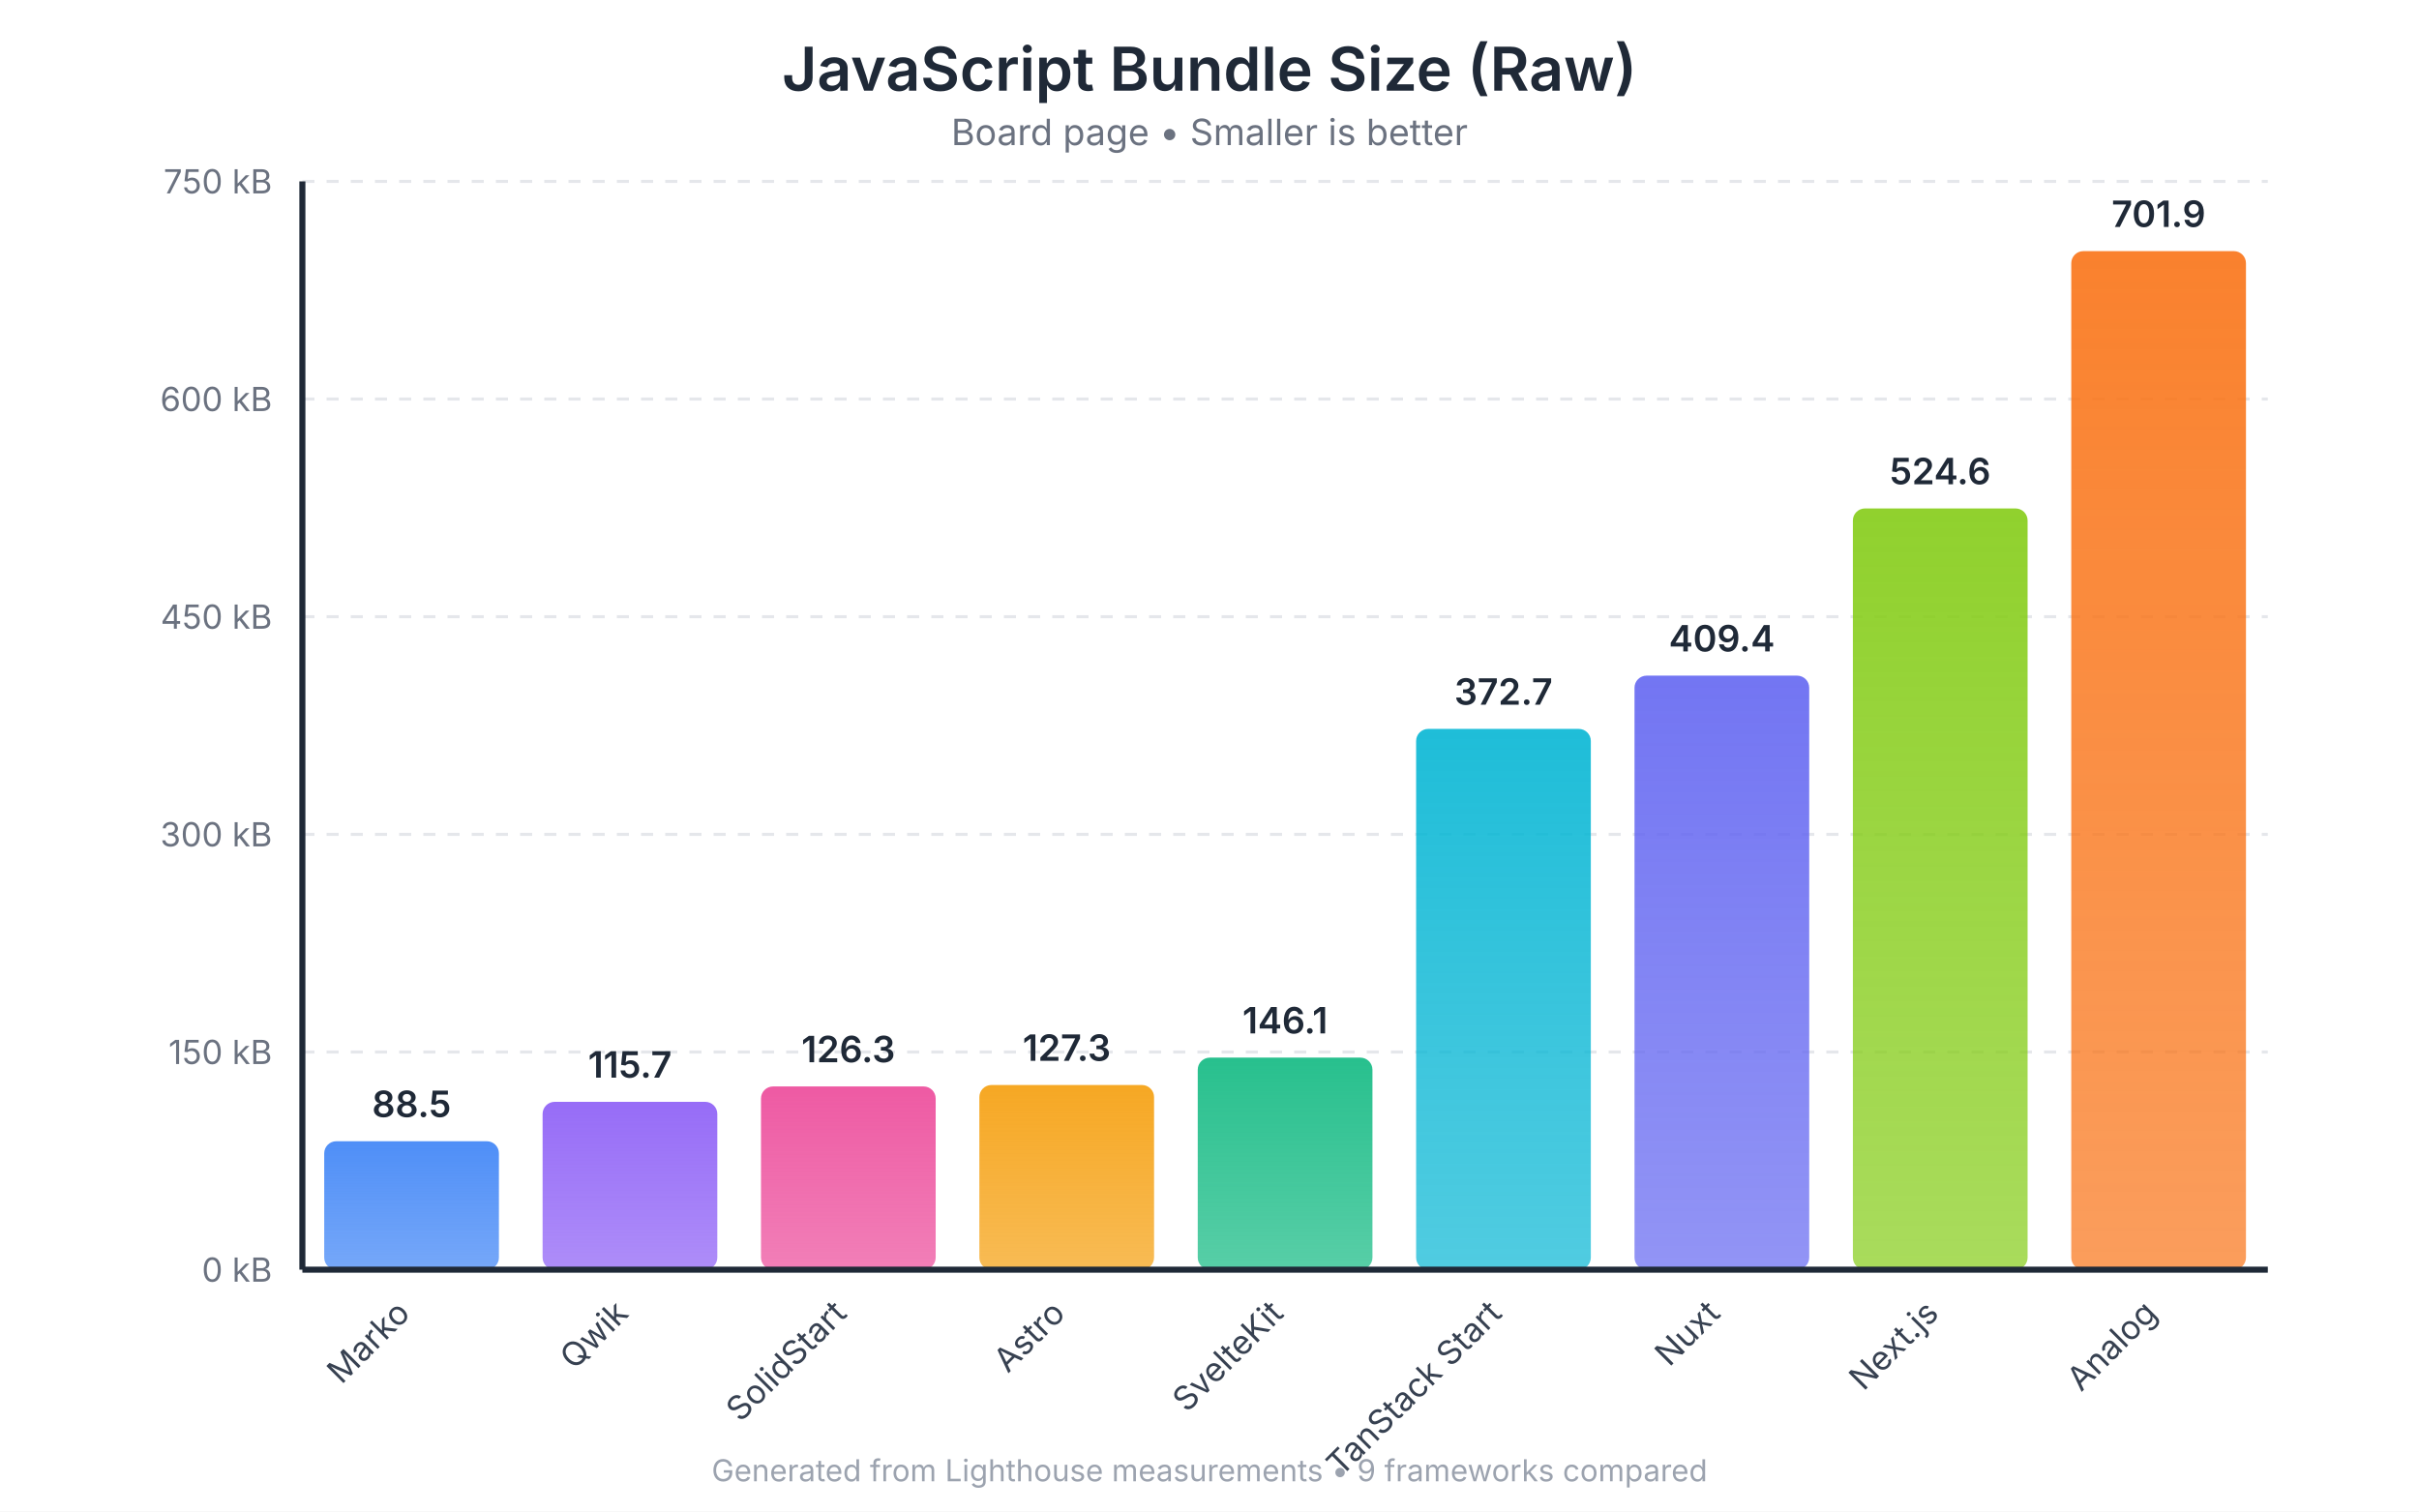
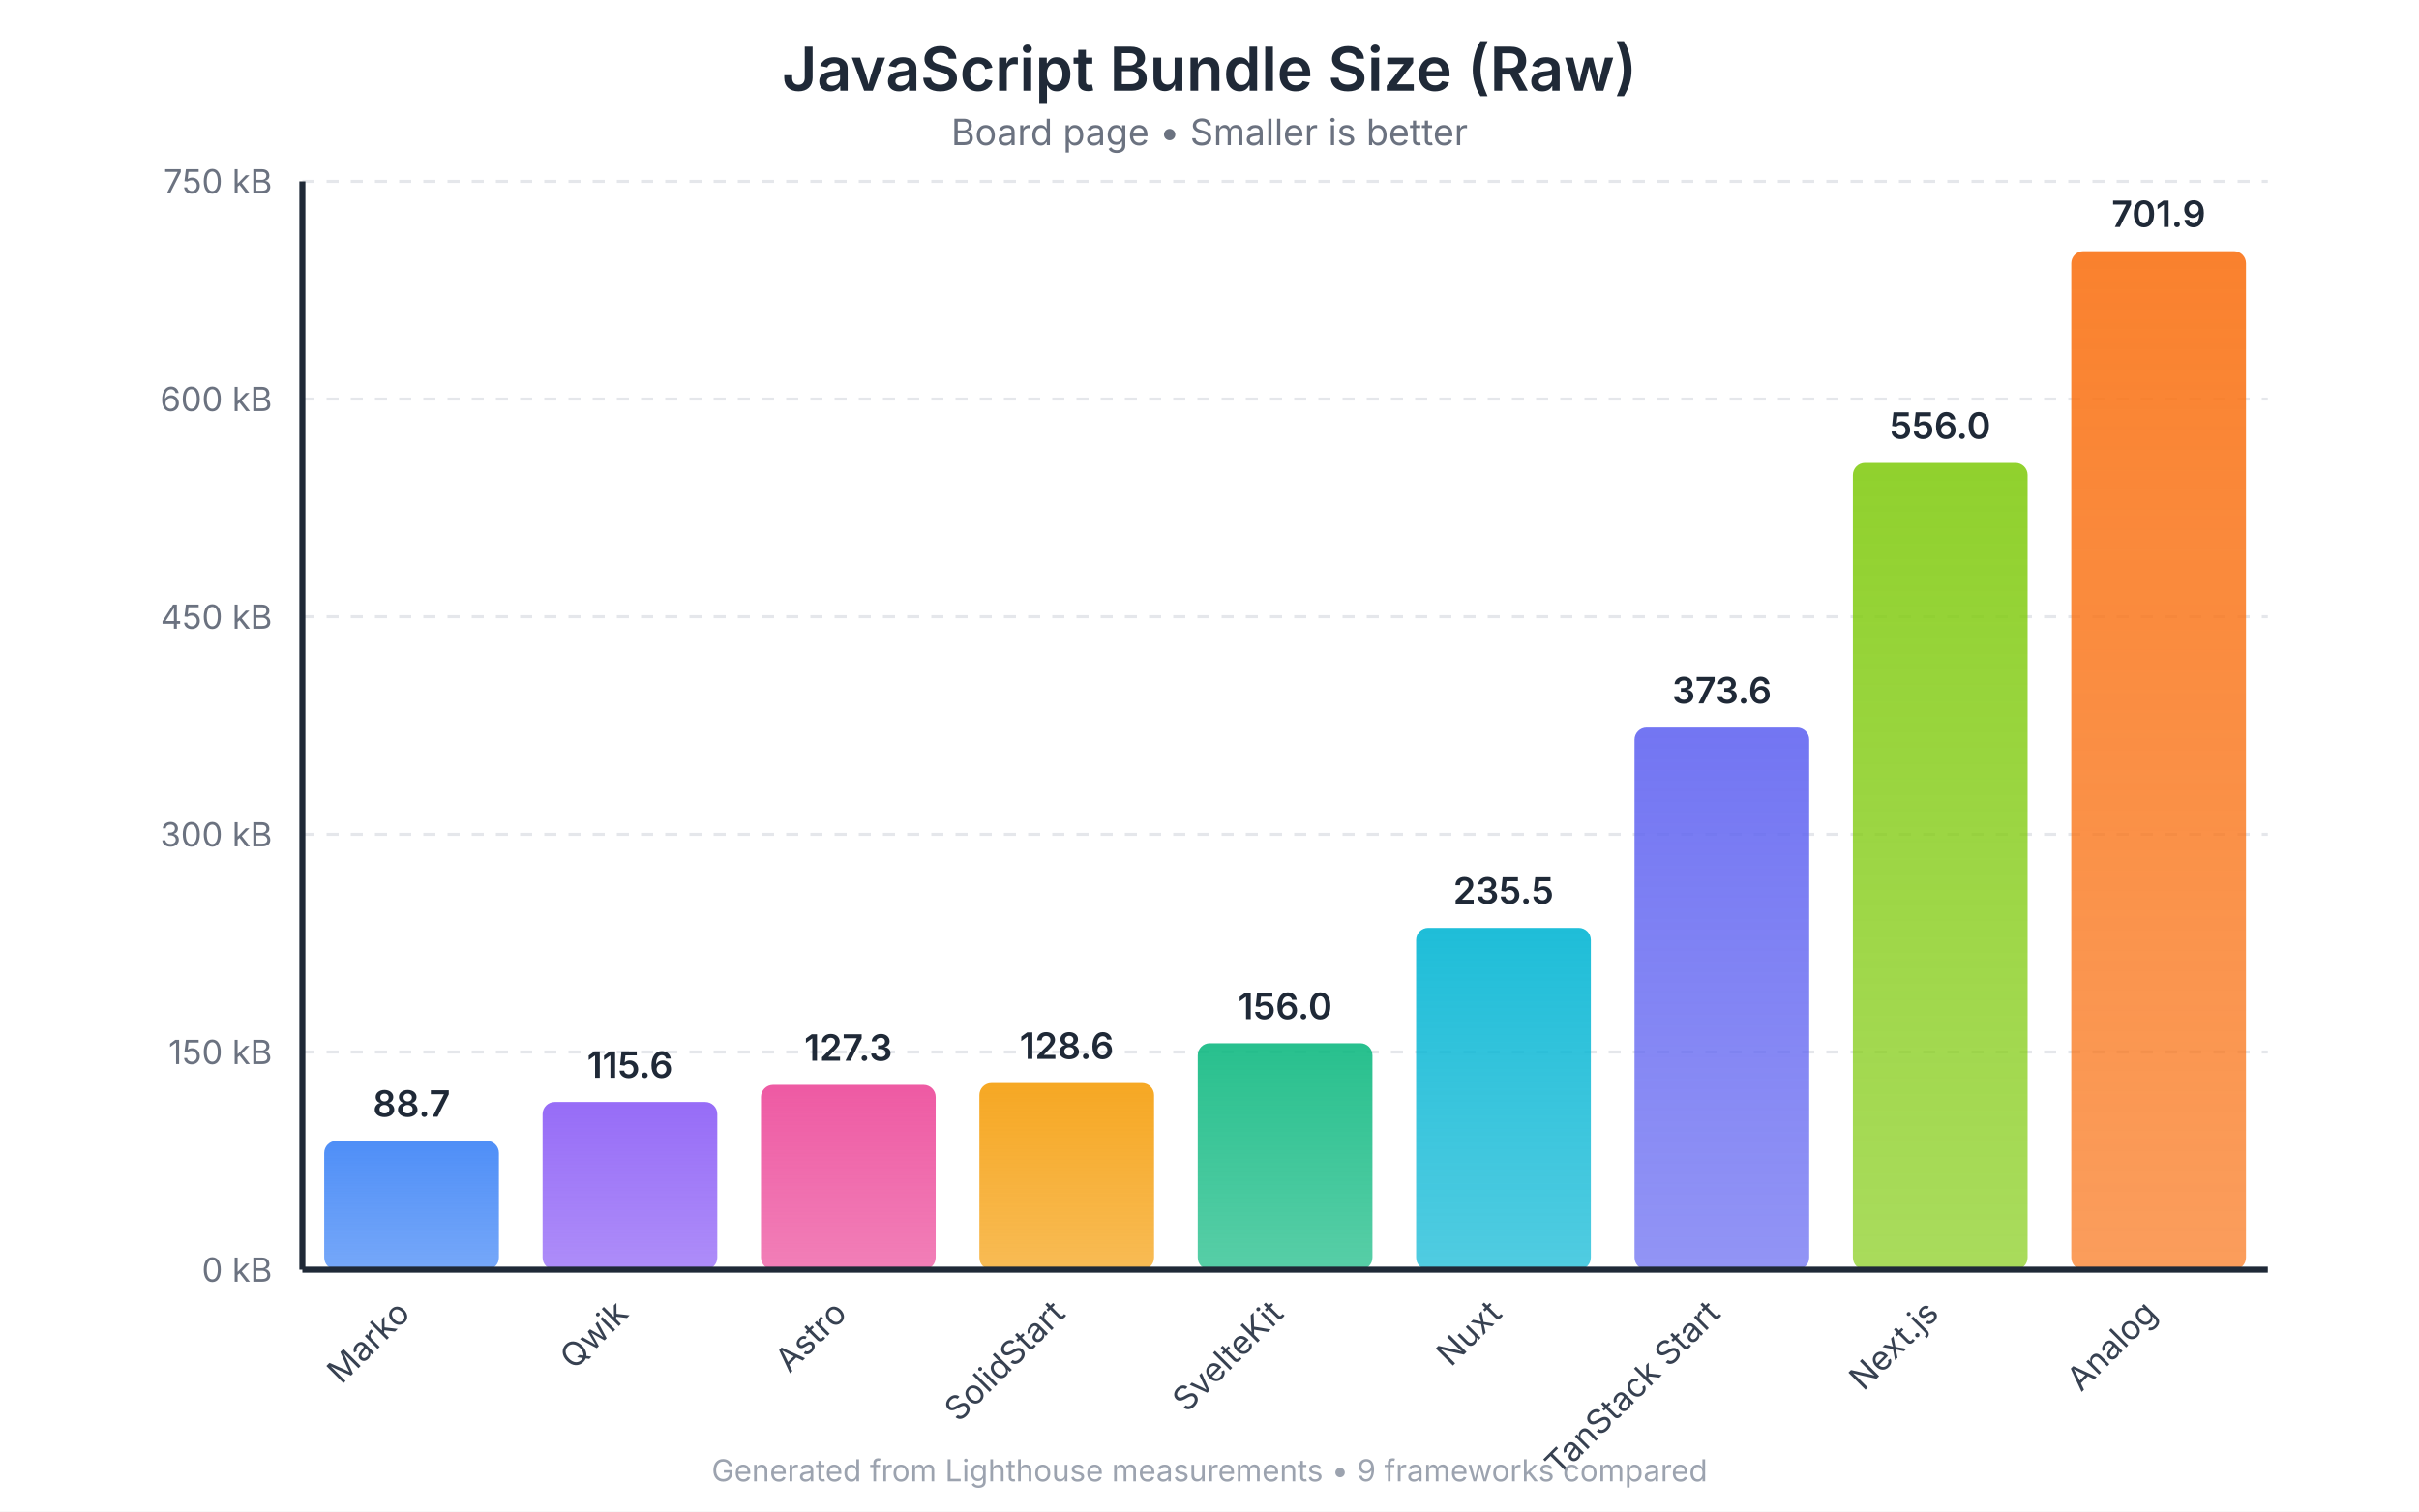
<svg xmlns="http://www.w3.org/2000/svg" viewBox="0 0 800 500" font-family="system-ui, -apple-system, sans-serif">
  <rect width="800" height="500" fill="#ffffff" />
  <text x="400.0" y="30" text-anchor="middle" font-size="20" font-weight="600" fill="#1f2937">
    JavaScript Bundle Size (Raw)
  </text>
  <text x="400.0" y="48" text-anchor="middle" font-size="12" fill="#6b7280">
    Board page • Smaller is better
  </text>
  <g transform="translate(100, 60)">
    <line x1="0" y1="360.0" x2="650" y2="360.0" stroke="#e5e7eb" stroke-width="1" stroke-dasharray="4,4" />
    <text x="-10" y="360.0" text-anchor="end" dominant-baseline="middle" font-size="11" fill="#6b7280">0 kB</text>
    <line x1="0" y1="288.0" x2="650" y2="288.0" stroke="#e5e7eb" stroke-width="1" stroke-dasharray="4,4" />
    <text x="-10" y="288.0" text-anchor="end" dominant-baseline="middle" font-size="11" fill="#6b7280">150 kB</text>
    <line x1="0" y1="216.0" x2="650" y2="216.0" stroke="#e5e7eb" stroke-width="1" stroke-dasharray="4,4" />
    <text x="-10" y="216.0" text-anchor="end" dominant-baseline="middle" font-size="11" fill="#6b7280">300 kB</text>
    <line x1="0" y1="144.0" x2="650" y2="144.0" stroke="#e5e7eb" stroke-width="1" stroke-dasharray="4,4" />
    <text x="-10" y="144.0" text-anchor="end" dominant-baseline="middle" font-size="11" fill="#6b7280">450 kB</text>
    <line x1="0" y1="72.0" x2="650" y2="72.0" stroke="#e5e7eb" stroke-width="1" stroke-dasharray="4,4" />
    <text x="-10" y="72.0" text-anchor="end" dominant-baseline="middle" font-size="11" fill="#6b7280">600 kB</text>
    <line x1="0" y1="0.0" x2="650" y2="0.0" stroke="#e5e7eb" stroke-width="1" stroke-dasharray="4,4" />
    <text x="-10" y="0.0" text-anchor="end" dominant-baseline="middle" font-size="11" fill="#6b7280">750 kB</text>
    <defs>
      <linearGradient id="grad0" x1="0%" y1="0%" x2="0%" y2="100%">
        <stop offset="0%" style="stop-color:#3b82f6;stop-opacity:0.9" />
        <stop offset="100%" style="stop-color:#3b82f6;stop-opacity:0.7" />
      </linearGradient>
    </defs>
-     <rect x="7.222" y="317.512" width="57.778" height="42.488" fill="url(#grad0)" rx="4" />
-     <text x="36.111" y="309.512" text-anchor="middle" font-size="12" font-weight="600" fill="#1f2937">88.5</text>
+     <rect x="7.222" y="317.401" width="57.778" height="42.599" fill="url(#grad0)" rx="4" />
+     <text x="36.111" y="309.401" text-anchor="middle" font-size="12" font-weight="600" fill="#1f2937">88.7</text>
    <text x="36.111" y="375" text-anchor="end" font-size="11" fill="#374151" transform="rotate(-45, 36.11111, 375)">Marko</text>
    <defs>
      <linearGradient id="grad1" x1="0%" y1="0%" x2="0%" y2="100%">
        <stop offset="0%" style="stop-color:#8b5cf6;stop-opacity:0.9" />
        <stop offset="100%" style="stop-color:#8b5cf6;stop-opacity:0.7" />
      </linearGradient>
    </defs>
-     <rect x="79.444" y="304.478" width="57.778" height="55.522" fill="url(#grad1)" rx="4" />
-     <text x="108.333" y="296.478" text-anchor="middle" font-size="12" font-weight="600" fill="#1f2937">115.7</text>
+     <rect x="79.444" y="304.533" width="57.778" height="55.467" fill="url(#grad1)" rx="4" />
+     <text x="108.333" y="296.533" text-anchor="middle" font-size="12" font-weight="600" fill="#1f2937">115.6</text>
    <text x="108.333" y="375" text-anchor="end" font-size="11" fill="#374151" transform="rotate(-45, 108.3333, 375)">Qwik</text>
    <defs>
      <linearGradient id="grad2" x1="0%" y1="0%" x2="0%" y2="100%">
        <stop offset="0%" style="stop-color:#ec4899;stop-opacity:0.9" />
        <stop offset="100%" style="stop-color:#ec4899;stop-opacity:0.7" />
      </linearGradient>
    </defs>
-     <rect x="151.667" y="299.388" width="57.778" height="60.612" fill="url(#grad2)" rx="4" />
-     <text x="180.556" y="291.388" text-anchor="middle" font-size="12" font-weight="600" fill="#1f2937">126.3</text>
-     <text x="180.556" y="375" text-anchor="end" font-size="11" fill="#374151" transform="rotate(-45, 180.5556, 375)">SolidStart</text>
+     <rect x="151.667" y="298.872" width="57.778" height="61.128" fill="url(#grad2)" rx="4" />
+     <text x="180.556" y="290.872" text-anchor="middle" font-size="12" font-weight="600" fill="#1f2937">127.3</text>
+     <text x="180.556" y="375" text-anchor="end" font-size="11" fill="#374151" transform="rotate(-45, 180.5556, 375)">Astro</text>
    <defs>
      <linearGradient id="grad3" x1="0%" y1="0%" x2="0%" y2="100%">
        <stop offset="0%" style="stop-color:#f59e0b;stop-opacity:0.9" />
        <stop offset="100%" style="stop-color:#f59e0b;stop-opacity:0.7" />
      </linearGradient>
    </defs>
-     <rect x="223.889" y="298.914" width="57.778" height="61.086" fill="url(#grad3)" rx="4" />
-     <text x="252.778" y="290.914" text-anchor="middle" font-size="12" font-weight="600" fill="#1f2937">127.3</text>
-     <text x="252.778" y="375" text-anchor="end" font-size="11" fill="#374151" transform="rotate(-45, 252.7778, 375)">Astro</text>
+     <rect x="223.889" y="298.269" width="57.778" height="61.731" fill="url(#grad3)" rx="4" />
+     <text x="252.778" y="290.269" text-anchor="middle" font-size="12" font-weight="600" fill="#1f2937">128.6</text>
+     <text x="252.778" y="375" text-anchor="end" font-size="11" fill="#374151" transform="rotate(-45, 252.7778, 375)">SolidStart</text>
    <defs>
      <linearGradient id="grad4" x1="0%" y1="0%" x2="0%" y2="100%">
        <stop offset="0%" style="stop-color:#10b981;stop-opacity:0.9" />
        <stop offset="100%" style="stop-color:#10b981;stop-opacity:0.7" />
      </linearGradient>
    </defs>
-     <rect x="296.111" y="289.854" width="57.778" height="70.146" fill="url(#grad4)" rx="4" />
-     <text x="325" y="281.854" text-anchor="middle" font-size="12" font-weight="600" fill="#1f2937">146.1</text>
+     <rect x="296.111" y="285.1" width="57.778" height="74.9" fill="url(#grad4)" rx="4" />
+     <text x="325" y="277.1" text-anchor="middle" font-size="12" font-weight="600" fill="#1f2937">156.0</text>
    <text x="325" y="375" text-anchor="end" font-size="11" fill="#374151" transform="rotate(-45, 325, 375)">SvelteKit</text>
    <defs>
      <linearGradient id="grad5" x1="0%" y1="0%" x2="0%" y2="100%">
        <stop offset="0%" style="stop-color:#06b6d4;stop-opacity:0.9" />
        <stop offset="100%" style="stop-color:#06b6d4;stop-opacity:0.7" />
      </linearGradient>
    </defs>
-     <rect x="368.333" y="181.114" width="57.778" height="178.886" fill="url(#grad5)" rx="4" />
-     <text x="397.222" y="173.114" text-anchor="middle" font-size="12" font-weight="600" fill="#1f2937">372.7</text>
-     <text x="397.222" y="375" text-anchor="end" font-size="11" fill="#374151" transform="rotate(-45, 397.2222, 375)">TanStack Start</text>
+     <rect x="368.333" y="246.938" width="57.778" height="113.062" fill="url(#grad5)" rx="4" />
+     <text x="397.222" y="238.938" text-anchor="middle" font-size="12" font-weight="600" fill="#1f2937">235.5</text>
+     <text x="397.222" y="375" text-anchor="end" font-size="11" fill="#374151" transform="rotate(-45, 397.2222, 375)">Nuxt</text>
    <defs>
      <linearGradient id="grad6" x1="0%" y1="0%" x2="0%" y2="100%">
        <stop offset="0%" style="stop-color:#6366f1;stop-opacity:0.9" />
        <stop offset="100%" style="stop-color:#6366f1;stop-opacity:0.7" />
      </linearGradient>
    </defs>
-     <rect x="440.556" y="163.496" width="57.778" height="196.504" fill="url(#grad6)" rx="4" />
-     <text x="469.444" y="155.496" text-anchor="middle" font-size="12" font-weight="600" fill="#1f2937">409.4</text>
-     <text x="469.444" y="375" text-anchor="end" font-size="11" fill="#374151" transform="rotate(-45, 469.4444, 375)">Nuxt</text>
+     <rect x="440.556" y="180.674" width="57.778" height="179.326" fill="url(#grad6)" rx="4" />
+     <text x="469.444" y="172.674" text-anchor="middle" font-size="12" font-weight="600" fill="#1f2937">373.6</text>
+     <text x="469.444" y="375" text-anchor="end" font-size="11" fill="#374151" transform="rotate(-45, 469.4444, 375)">TanStack Start</text>
    <defs>
      <linearGradient id="grad7" x1="0%" y1="0%" x2="0%" y2="100%">
        <stop offset="0%" style="stop-color:#84cc16;stop-opacity:0.9" />
        <stop offset="100%" style="stop-color:#84cc16;stop-opacity:0.7" />
      </linearGradient>
    </defs>
-     <rect x="512.778" y="108.188" width="57.778" height="251.812" fill="url(#grad7)" rx="4" />
-     <text x="541.667" y="100.188" text-anchor="middle" font-size="12" font-weight="600" fill="#1f2937">524.6</text>
+     <rect x="512.778" y="93.12" width="57.778" height="266.88" fill="url(#grad7)" rx="4" />
+     <text x="541.667" y="85.12" text-anchor="middle" font-size="12" font-weight="600" fill="#1f2937">556.0</text>
    <text x="541.667" y="375" text-anchor="end" font-size="11" fill="#374151" transform="rotate(-45, 541.6667, 375)">Next.js</text>
    <defs>
      <linearGradient id="grad8" x1="0%" y1="0%" x2="0%" y2="100%">
        <stop offset="0%" style="stop-color:#f97316;stop-opacity:0.9" />
        <stop offset="100%" style="stop-color:#f97316;stop-opacity:0.7" />
      </linearGradient>
    </defs>
-     <rect x="585.0" y="23.072" width="57.778" height="336.928" fill="url(#grad8)" rx="4" />
-     <text x="613.889" y="15.072" text-anchor="middle" font-size="12" font-weight="600" fill="#1f2937">701.9</text>
+     <rect x="585.0" y="23.085" width="57.778" height="336.915" fill="url(#grad8)" rx="4" />
+     <text x="613.889" y="15.085" text-anchor="middle" font-size="12" font-weight="600" fill="#1f2937">701.9</text>
    <text x="613.889" y="375" text-anchor="end" font-size="11" fill="#374151" transform="rotate(-45, 613.8889, 375)">Analog</text>
    <line x1="0" y1="360" x2="650" y2="360" stroke="#1f2937" stroke-width="2" />
    <line x1="0" y1="0" x2="0" y2="360" stroke="#1f2937" stroke-width="2" />
  </g>
  <text x="400.0" y="490" text-anchor="middle" font-size="10" fill="#9ca3af">
    Generated from Lighthouse measurements • 9 frameworks compared
  </text>
</svg>
